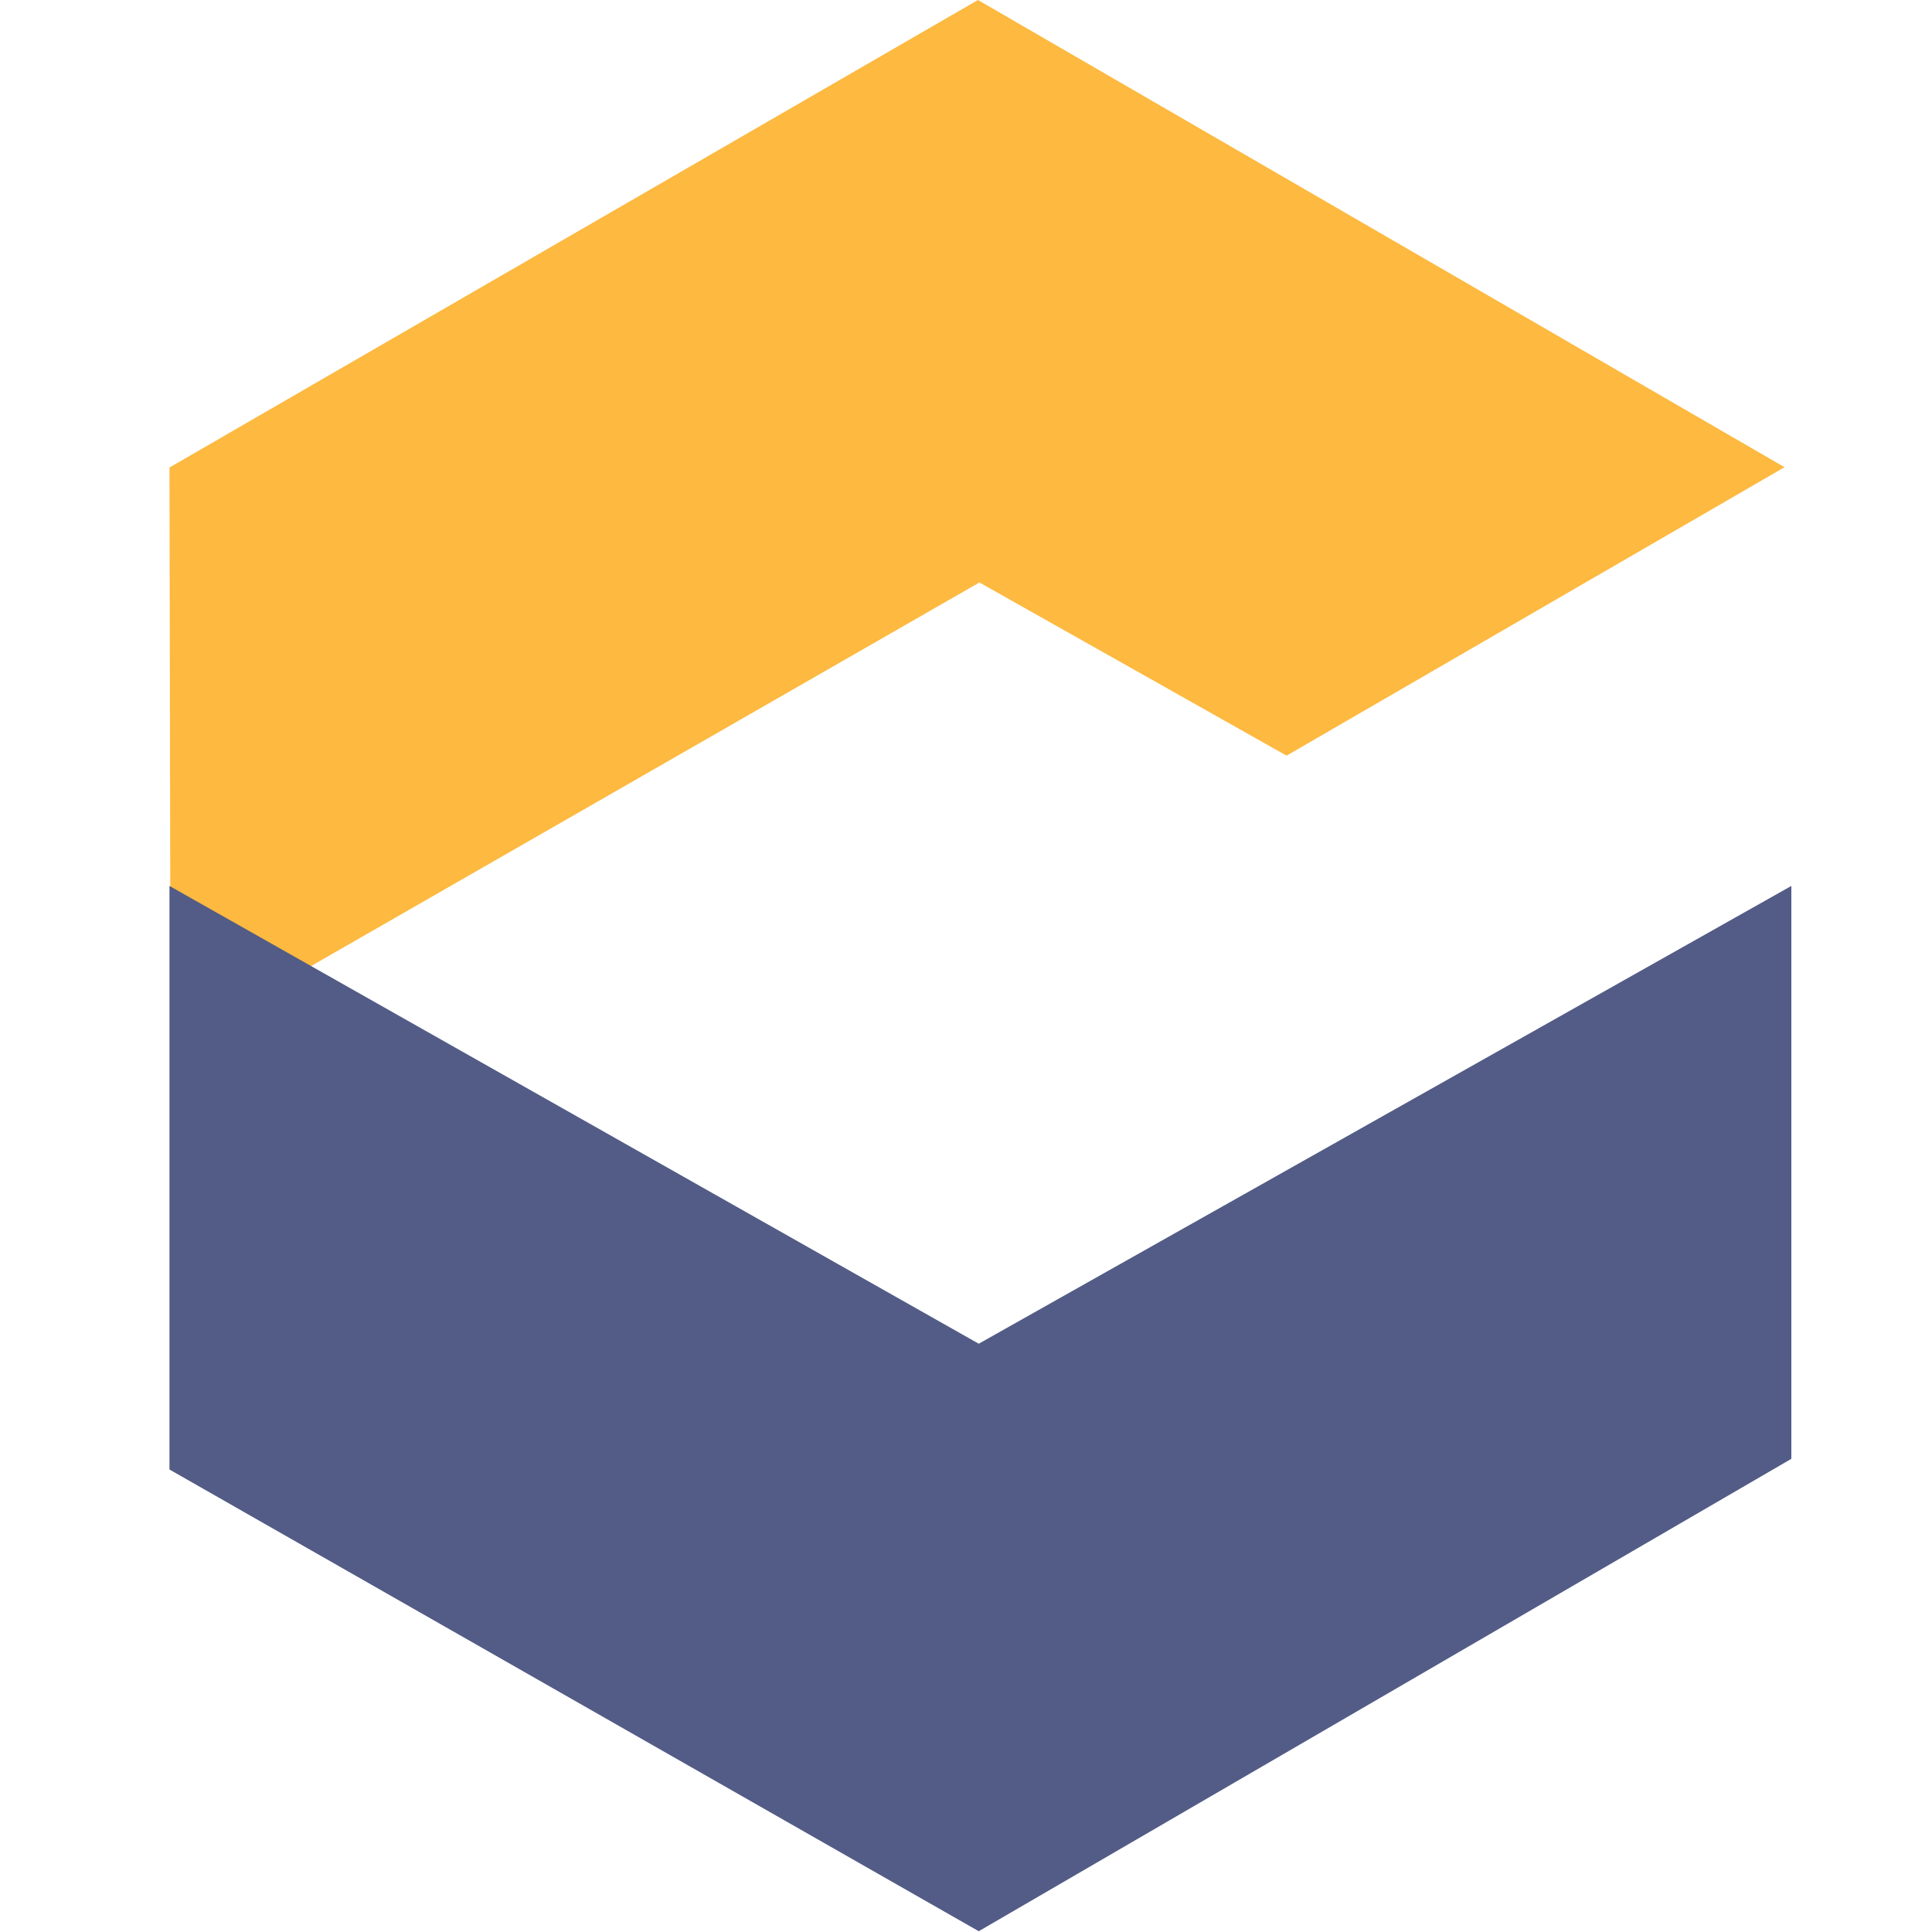
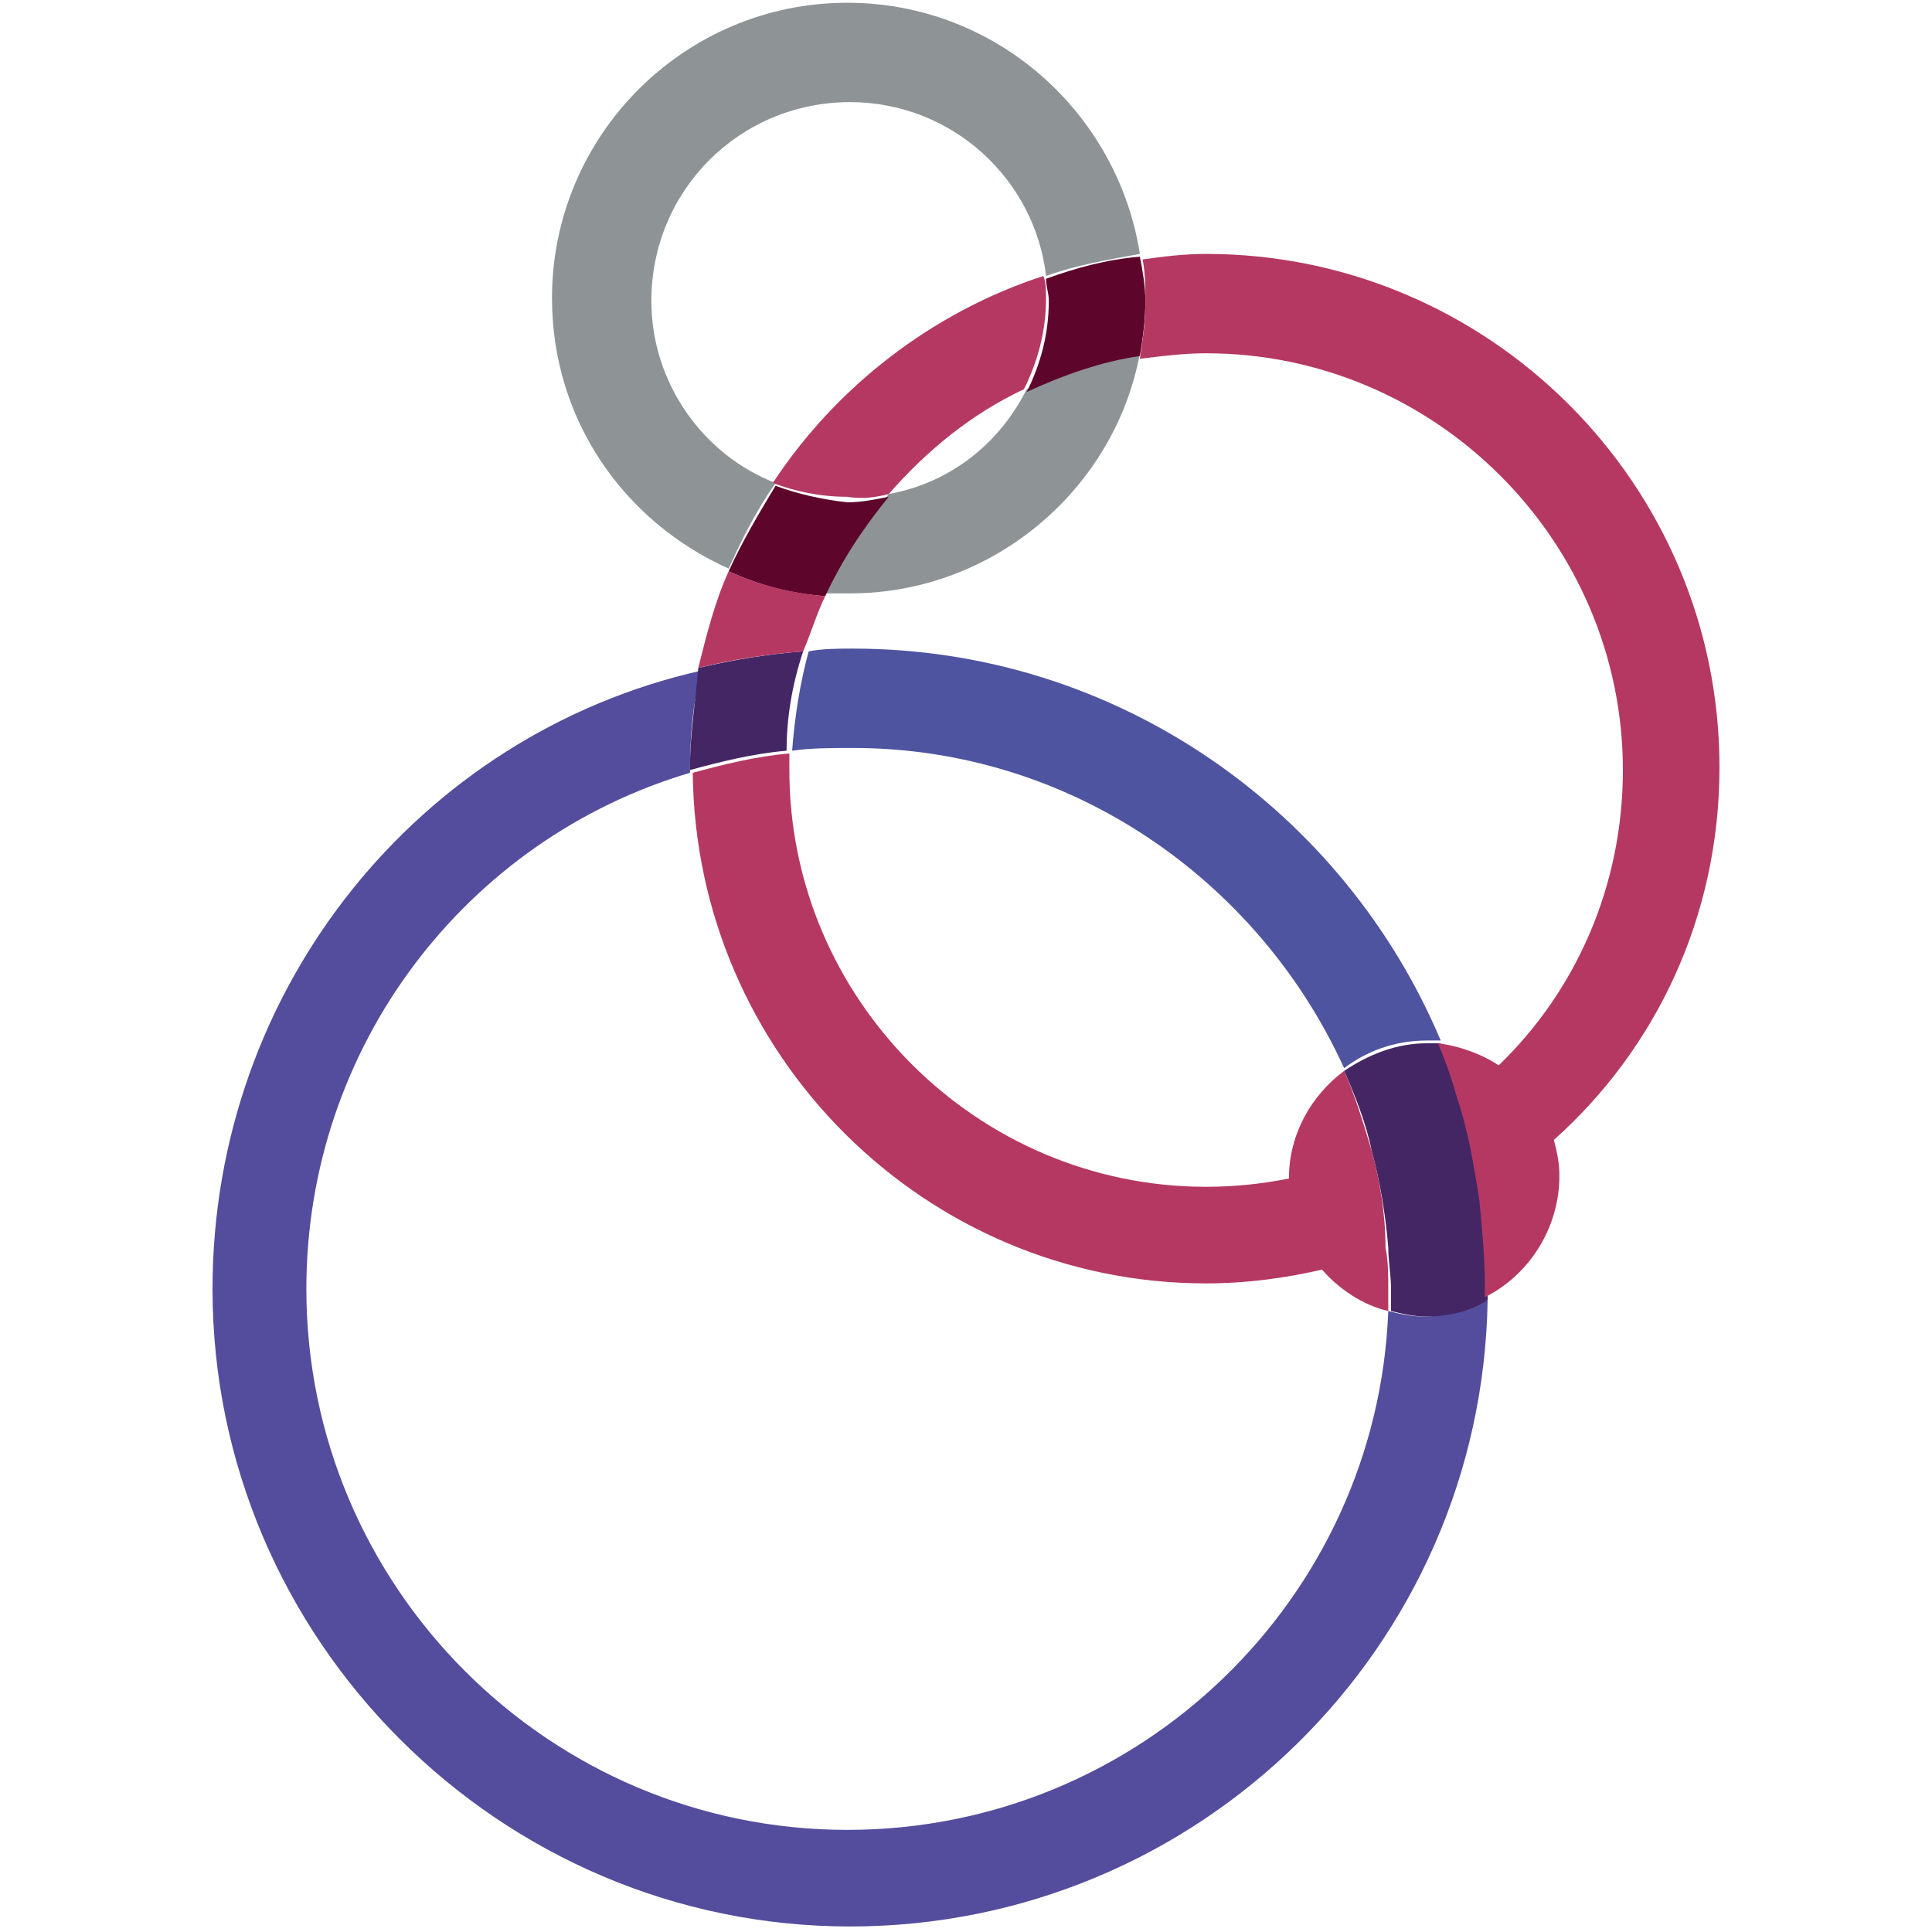
- <svg xmlns="http://www.w3.org/2000/svg" height="70px" width="70px" version="1.1" viewBox="0 0 47 57">
-   <g fill-rule="evenodd" stroke="none" stroke-width="1" fill="none">
-     <path d="M0.032,30.88l-0.032-17.087,23.853-13.793,23.796,13.784-14.691,8.51-9.062-5.109-23.864,13.695z" fill="#fdb940" />
-     <path d="M0,43.355l23.876,13.622,23.974-13.937v-16.902l-23.974,13.506-23.876-13.506v17.217z" fill="#525c86" />
+ <svg xmlns="http://www.w3.org/2000/svg" version="1.1" id="Layer_1" x="0px" y="0px" viewBox="0 0 70 70" style="enable-background:new 0 0 70 70;" xml:space="preserve">
+   <style type="text/css">
+ 	.st0{fill:#8E9396;}
+ 	.st1{fill:#5E052C;}
+ 	.st2{fill:#544D9D;}
+ 	.st3{fill:#4E54A0;}
+ 	.st4{fill:#442665;}
+ 	.st5{fill:#B53863;}
+ </style>
+   <g>
+     <g>
+       <path class="st0" d="M23.6,10.9c0-4,3.2-7.2,7.2-7.2c3.7,0,6.7,2.8,7.1,6.3c1.1-0.4,2.3-0.6,3.4-0.8c-0.8-5.1-5.2-9.1-10.6-9.1    c-5.9,0-10.7,4.8-10.7,10.7c0,4.4,2.6,8.1,6.4,9.8c0.5-1.1,1-2.1,1.7-3.1C25.5,16.5,23.6,13.9,23.6,10.9z" />
+       <path class="st0" d="M32.2,17.9c-0.9,1.1-1.7,2.3-2.3,3.6c0.3,0,0.6,0,0.9,0c5.2,0,9.6-3.8,10.5-8.7c-1.5,0.2-2.8,0.7-4.1,1.3    C36.2,16.1,34.4,17.5,32.2,17.9z" />
+     </g>
+     <g>
+       <path class="st1" d="M41.3,9.3c-1.2,0.1-2.3,0.4-3.4,0.8c0,0.3,0.1,0.5,0.1,0.8c0,1.2-0.3,2.3-0.8,3.3c1.3-0.6,2.7-1.1,4.1-1.3    c0.1-0.6,0.2-1.3,0.2-2C41.5,10.4,41.4,9.8,41.3,9.3z" />
+       <path class="st1" d="M28.1,17.6c-0.6,1-1.2,2-1.7,3.1c1.1,0.5,2.2,0.8,3.5,0.9c0.6-1.3,1.4-2.5,2.3-3.6c-0.5,0.1-1,0.2-1.5,0.2    C29.8,18.1,28.9,17.9,28.1,17.6z" />
+     </g>
+     <g>
+       <path class="st2" d="M51.6,47.7c-0.5,0-0.9-0.1-1.3-0.2c-0.4,10.4-9,18.8-19.6,18.8c-10.8,0-19.6-8.8-19.6-19.6    c0-8.8,5.8-16.3,13.9-18.7c0,0,0-0.1,0-0.1c0-1.2,0.1-2.4,0.4-3.6C15.2,26.6,7.7,35.8,7.7,46.7c0,12.7,10.4,23.1,23.1,23.1    c12.6,0,22.9-10.1,23.1-22.7C53.2,47.4,52.4,47.7,51.6,47.7z" />
+       <path class="st3" d="M48.7,38.7c0.8-0.6,1.8-1,3-1c0.2,0,0.3,0,0.5,0c-3.5-8.3-11.7-14.2-21.3-14.2c-0.5,0-1.1,0-1.6,0.1    c-0.3,1.1-0.5,2.3-0.6,3.6c0.7-0.1,1.4-0.1,2.2-0.1C38.8,27.1,45.6,31.9,48.7,38.7z" />
+     </g>
+     <g>
+       <path class="st4" d="M25,27.8c0,0,0,0.1,0,0.1c1.1-0.3,2.3-0.6,3.5-0.7c0-1.2,0.2-2.4,0.6-3.6c-1.3,0.1-2.5,0.3-3.8,0.6    C25.2,25.4,25,26.6,25,27.8z" />
+       <path class="st4" d="M53.7,43.5c-0.2-1.3-0.4-2.5-0.8-3.7c-0.2-0.7-0.5-1.4-0.7-2c-0.2,0-0.3,0-0.5,0c-1.1,0-2.1,0.4-3,1    c0.4,0.9,0.8,1.9,1,2.9c0.3,1.1,0.5,2.3,0.6,3.5c0,0.5,0.1,1,0.1,1.5c0,0.3,0,0.5,0,0.8c0.4,0.1,0.8,0.2,1.3,0.2    c0.8,0,1.6-0.2,2.2-0.6c0-0.1,0-0.3,0-0.4C53.9,45.6,53.8,44.5,53.7,43.5z" />
+     </g>
+     <g>
+       <path class="st5" d="M29.9,21.6c-1.2-0.1-2.4-0.4-3.5-0.9c-0.5,1.1-0.8,2.3-1.1,3.5c1.2-0.3,2.5-0.5,3.8-0.6    C29.4,22.9,29.6,22.2,29.9,21.6z" />
+       <path class="st5" d="M32.2,17.9c1.4-1.6,3-2.9,4.9-3.8c0.5-1,0.8-2.1,0.8-3.3c0-0.3,0-0.6-0.1-0.8c-4,1.3-7.5,4-9.8,7.5    c0.8,0.3,1.7,0.5,2.7,0.5C31.3,18.1,31.8,18,32.2,17.9z" />
+       <path class="st5" d="M49.7,41.7c-0.3-1-0.6-2-1-2.9c-1.2,0.9-2,2.3-2,3.9c-1,0.2-2,0.3-3,0.3c-8.3,0-15.1-6.8-15.1-15.1    c0-0.2,0-0.4,0-0.6c-1.2,0.1-2.4,0.4-3.5,0.7c0.1,10.2,8.4,18.5,18.6,18.5c1.5,0,2.9-0.2,4.2-0.5c0.6,0.7,1.5,1.3,2.4,1.5    c0-0.3,0-0.5,0-0.8c0-0.5,0-1-0.1-1.5C50.2,44,50,42.8,49.7,41.7z" />
+       <path class="st5" d="M62.3,27.8c0-10.3-8.4-18.6-18.6-18.6c-0.8,0-1.6,0.1-2.3,0.2c0.1,0.5,0.1,1.1,0.1,1.6c0,0.7-0.1,1.3-0.2,2    c0.8-0.1,1.6-0.2,2.4-0.2c8.3,0,15.1,6.8,15.1,15.1c0,4.2-1.7,8-4.5,10.7c-0.6-0.4-1.4-0.7-2.2-0.8c0.3,0.7,0.5,1.3,0.7,2    c0.4,1.2,0.6,2.4,0.8,3.7c0.1,1,0.2,2.1,0.2,3.1c0,0.1,0,0.3,0,0.4c1.6-0.8,2.7-2.5,2.7-4.4c0-0.5-0.1-0.9-0.2-1.3    C60,38,62.3,33.2,62.3,27.8z" />
+     </g>
  </g>
</svg>
